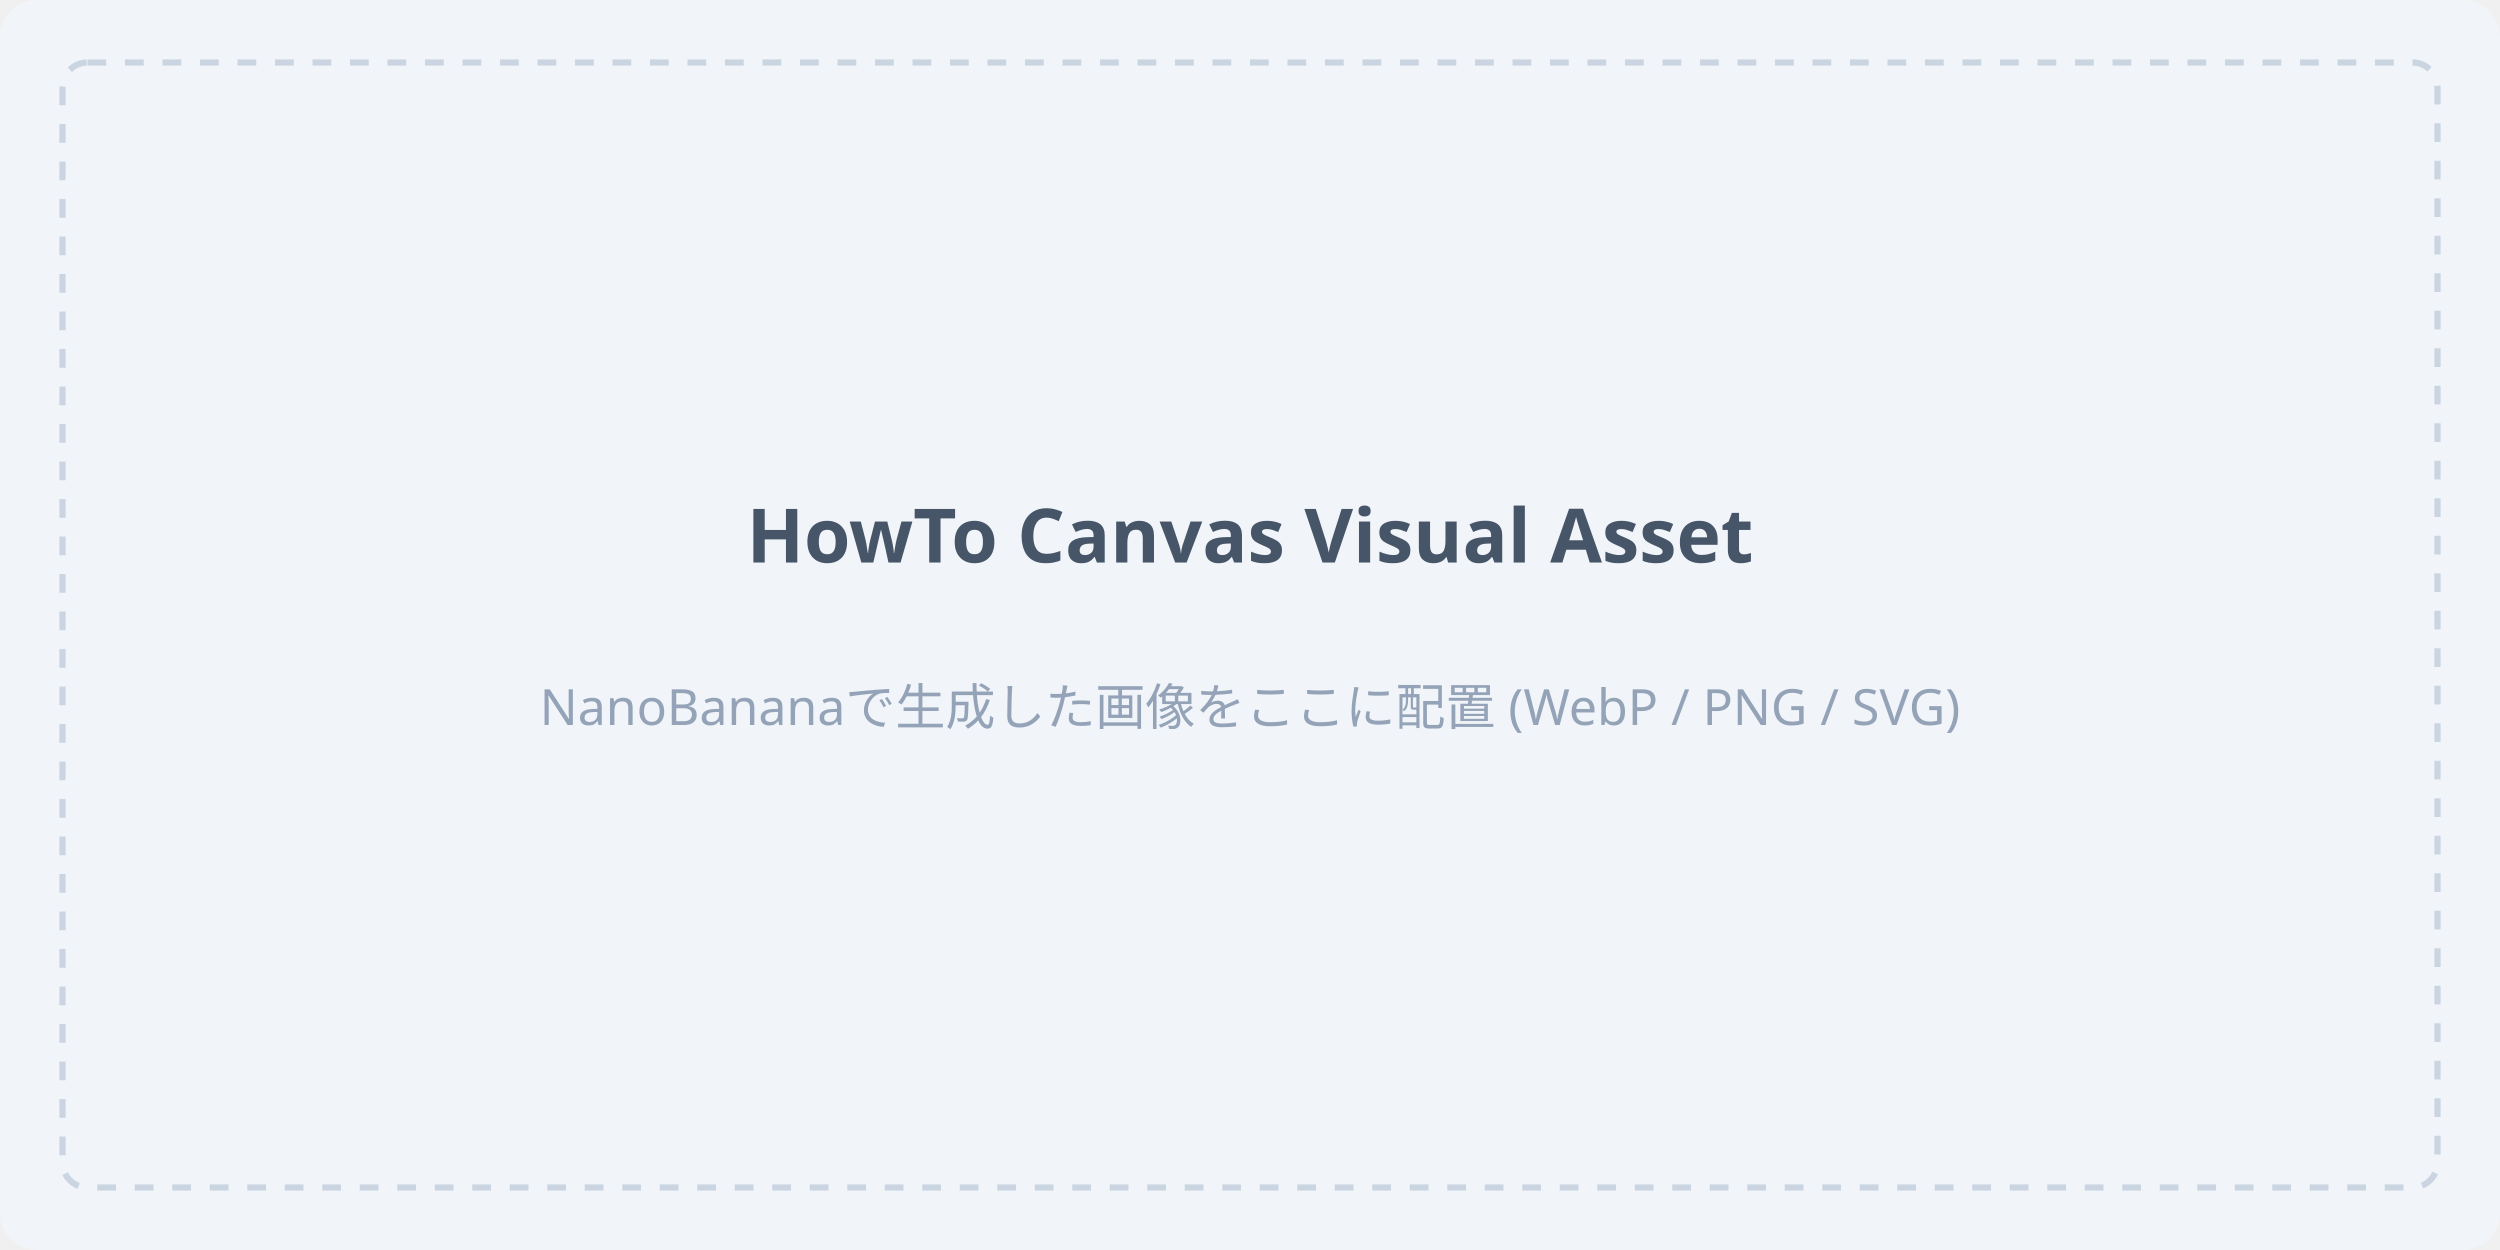
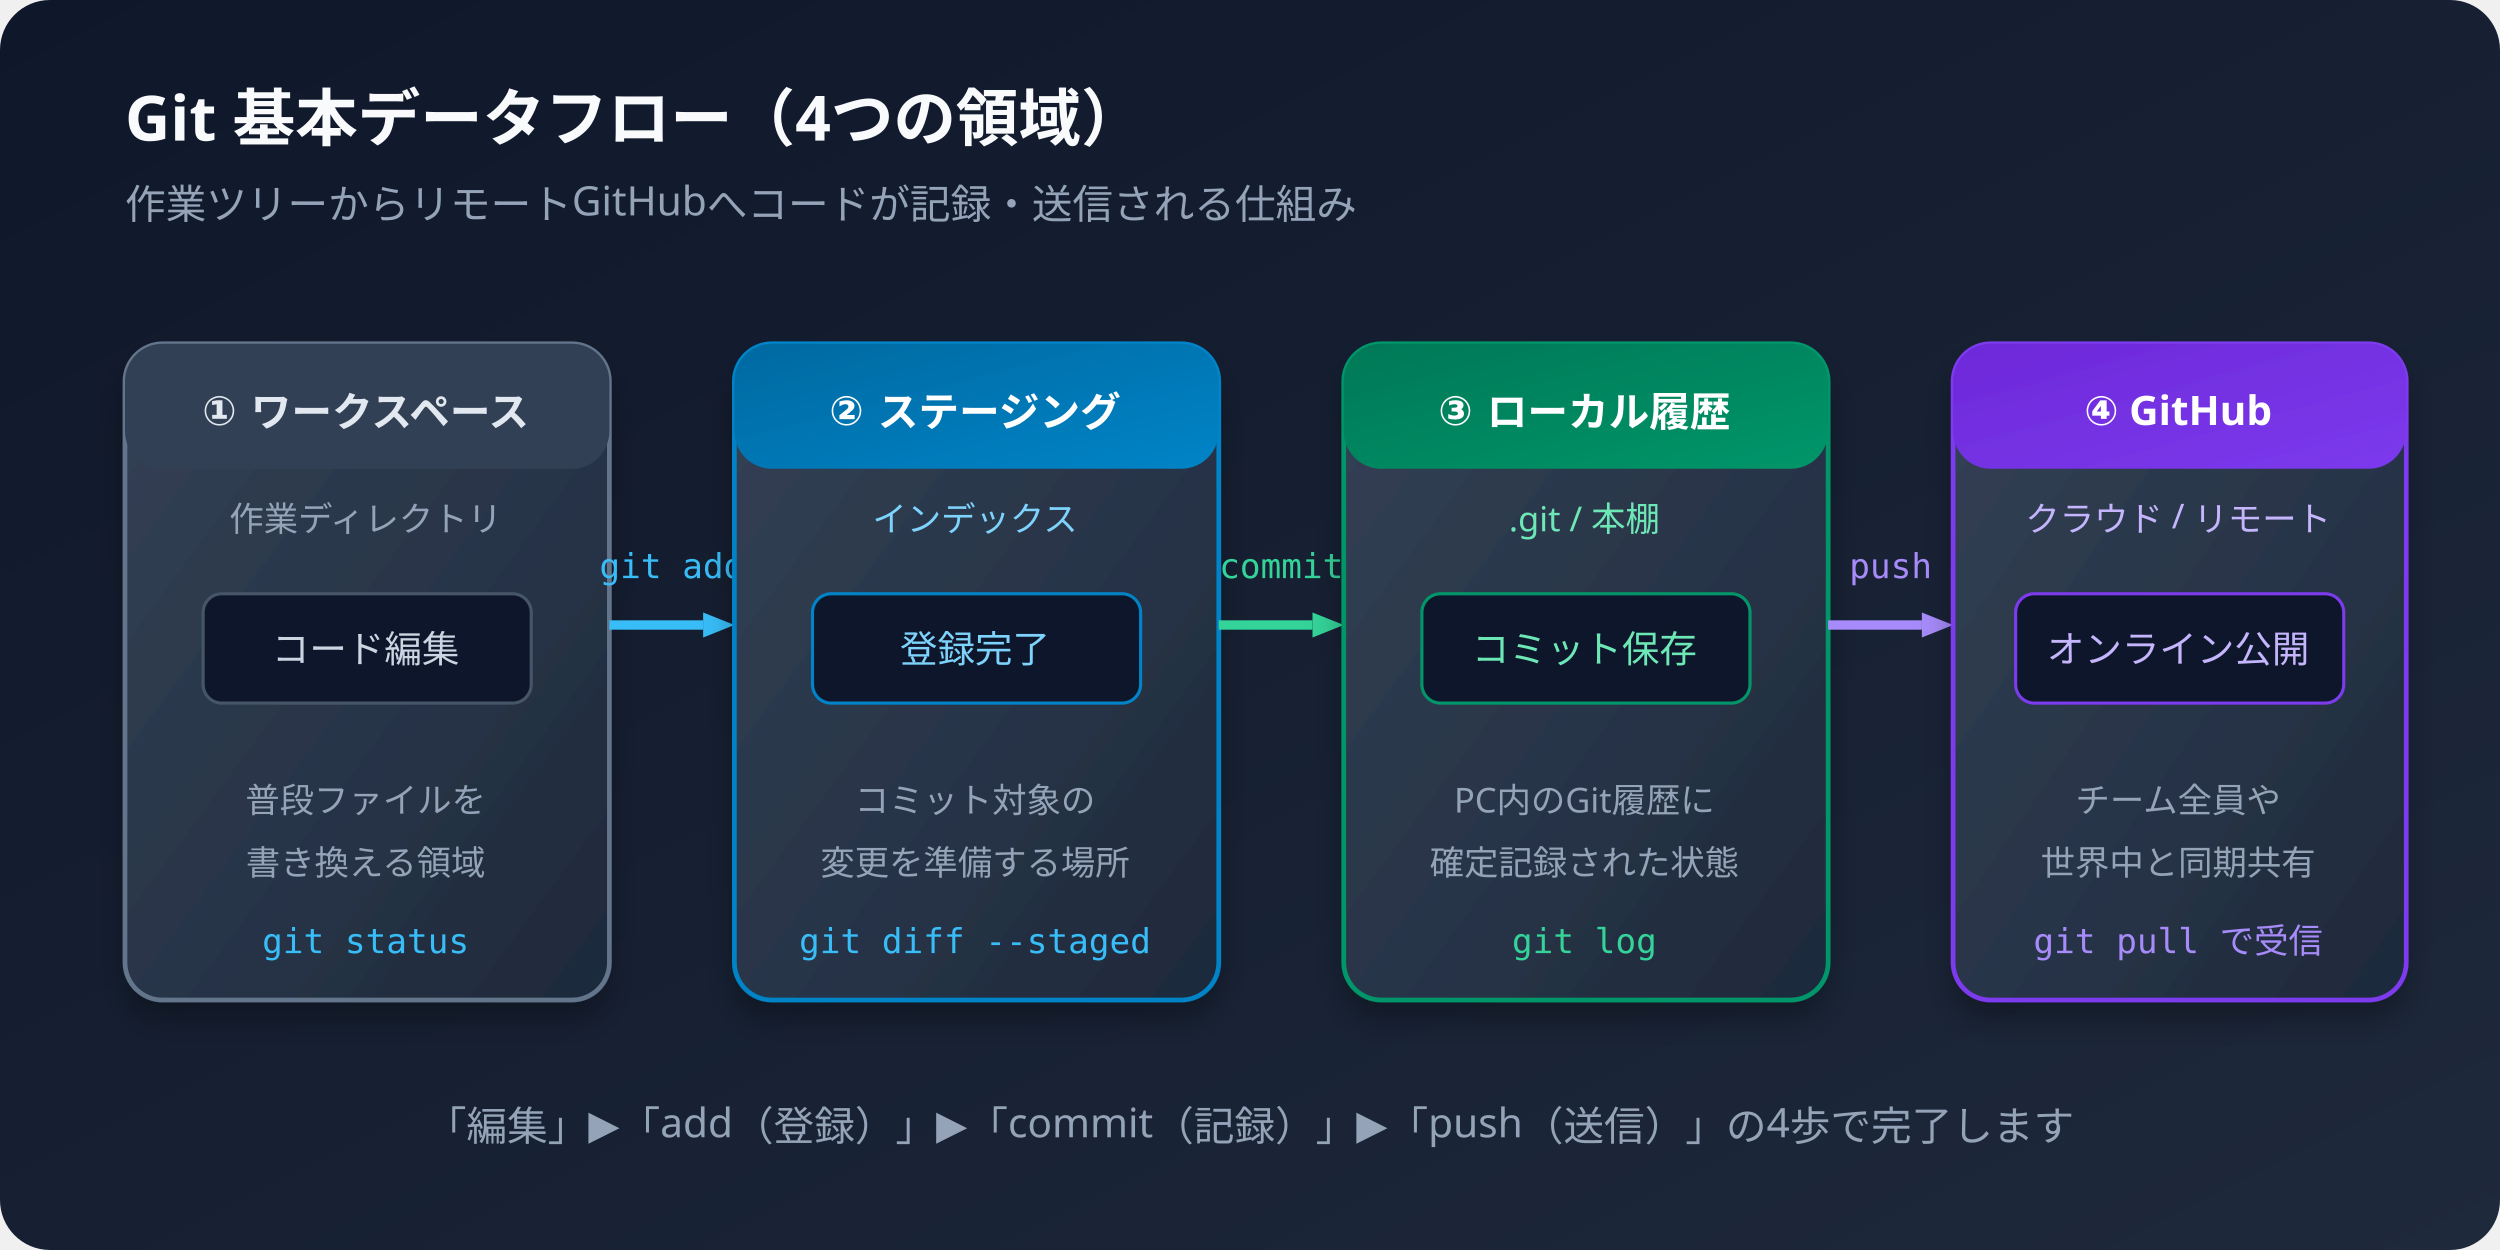
<svg xmlns="http://www.w3.org/2000/svg" viewBox="0 0 800 400" width="100%" height="100%">
-   <rect width="800" height="400" fill="#f1f5f9" rx="12" />
-   <rect x="20" y="20" width="760" height="360" fill="none" stroke="#cbd5e1" stroke-width="2" stroke-dasharray="6,6" rx="8" />
-   <text x="50%" y="45%" text-anchor="middle" font-family="sans-serif" font-size="24" fill="#475569" font-weight="bold">HowTo Canvas Visual Asset</text>
-   <text x="50%" y="58%" text-anchor="middle" font-family="sans-serif" font-size="16" fill="#94a3b8">NanoBananaで生成した画像をここに配置 (WebP / PNG / SVG)</text>
+   <defs>
+     <linearGradient id="bgGrad" x1="0%" y1="0%" x2="100%" y2="100%">
+       <stop offset="0%" stop-color="#0f172a" />
+       <stop offset="100%" stop-color="#1e293b" />
+     </linearGradient>
+     <linearGradient id="local1" x1="0%" y1="0%" x2="100%" y2="100%">
+       <stop offset="0%" stop-color="#334155" />
+       <stop offset="100%" stop-color="#1e293b" />
+     </linearGradient>
+     <linearGradient id="stageGrad" x1="0%" y1="0%" x2="100%" y2="100%">
+       <stop offset="0%" stop-color="#0369a1" />
+       <stop offset="100%" stop-color="#0284c7" />
+     </linearGradient>
+     <linearGradient id="repoGrad" x1="0%" y1="0%" x2="100%" y2="100%">
+       <stop offset="0%" stop-color="#047857" />
+       <stop offset="100%" stop-color="#059669" />
+     </linearGradient>
+     <linearGradient id="remoteGrad" x1="0%" y1="0%" x2="100%" y2="100%">
+       <stop offset="0%" stop-color="#6d28d9" />
+       <stop offset="100%" stop-color="#7c3aed" />
+     </linearGradient>
+     <filter id="shadow" x="-10%" y="-10%" width="120%" height="120%">
+       <feDropShadow dx="0" dy="6" stdDeviation="5" flood-color="#000" flood-opacity="0.3" />
+     </filter>
+   </defs>
+   <rect width="800" height="400" rx="16" fill="url(#bgGrad)" />
+   <text x="40" y="45" fill="#f8fafc" font-family="sans-serif" font-size="20" font-weight="bold">Git 基本データフロー（4つの領域）</text>
+   <text x="40" y="70" fill="#94a3b8" font-family="sans-serif" font-size="13">作業ツリーからリモートGitHubへコードが記録・送信される仕組み</text>
+   <g filter="url(#shadow)">
+     <rect x="40" y="110" width="155" height="210" rx="12" fill="url(#local1)" stroke="#64748b" stroke-width="1.5" />
+     <rect x="40" y="110" width="155" height="40" rx="12" fill="#334155" />
+     <text x="117" y="136" text-anchor="middle" fill="#e2e8f0" font-family="sans-serif" font-size="13" font-weight="bold">① ワークスペース</text>
+     <text x="117" y="170" text-anchor="middle" fill="#94a3b8" font-family="sans-serif" font-size="11">作業ディレクトリ</text>
+     <rect x="65" y="190" width="105" height="35" rx="6" fill="#0f172a" stroke="#475569" />
+     <text x="117" y="212" text-anchor="middle" fill="#cbd5e1" font-family="monospace" font-size="12">コード編集</text>
+     <text x="117" y="260" text-anchor="middle" fill="#94a3b8" font-family="sans-serif" font-size="11">普段ファイルを</text>
+     <text x="117" y="280" text-anchor="middle" fill="#94a3b8" font-family="sans-serif" font-size="11">書き換える領域</text>
+     <text x="117" y="305" text-anchor="middle" fill="#38bdf8" font-family="monospace" font-size="11">git status</text>
+   </g>
+   <path d="M 195 200 L 225 200" stroke="#38bdf8" stroke-width="3" />
+   <polygon points="225,196 235,200 225,204" fill="#38bdf8" />
+   <text x="215" y="185" text-anchor="middle" fill="#38bdf8" font-family="monospace" font-size="11">git add</text>
+   <g filter="url(#shadow)">
+     <rect x="235" y="110" width="155" height="210" rx="12" fill="url(#local1)" stroke="#0284c7" stroke-width="1.5" />
+     <rect x="235" y="110" width="155" height="40" rx="12" fill="url(#stageGrad)" />
+     <text x="312" y="136" text-anchor="middle" fill="#ffffff" font-family="sans-serif" font-size="13" font-weight="bold">② ステージング</text>
+     <text x="312" y="170" text-anchor="middle" fill="#7dd3fc" font-family="sans-serif" font-size="11">インデックス</text>
+     <rect x="260" y="190" width="105" height="35" rx="6" fill="#0f172a" stroke="#0284c7" />
+     <text x="312" y="212" text-anchor="middle" fill="#7dd3fc" font-family="monospace" font-size="12">登録完了</text>
+     <text x="312" y="260" text-anchor="middle" fill="#94a3b8" font-family="sans-serif" font-size="11">コミット対象の</text>
+     <text x="312" y="280" text-anchor="middle" fill="#94a3b8" font-family="sans-serif" font-size="11">変更を準備する場所</text>
+     <text x="312" y="305" text-anchor="middle" fill="#38bdf8" font-family="monospace" font-size="11">git diff --staged</text>
+   </g>
+   <path d="M 390 200 L 420 200" stroke="#34d399" stroke-width="3" />
+   <polygon points="420,196 430,200 420,204" fill="#34d399" />
+   <text x="410" y="185" text-anchor="middle" fill="#34d399" font-family="monospace" font-size="11">commit</text>
+   <g filter="url(#shadow)">
+     <rect x="430" y="110" width="155" height="210" rx="12" fill="url(#local1)" stroke="#059669" stroke-width="1.5" />
+     <rect x="430" y="110" width="155" height="40" rx="12" fill="url(#repoGrad)" />
+     <text x="507" y="136" text-anchor="middle" fill="#ffffff" font-family="sans-serif" font-size="13" font-weight="bold">③ ローカル履歴</text>
+     <text x="507" y="170" text-anchor="middle" fill="#6ee7b7" font-family="sans-serif" font-size="11">.git / 本棚</text>
+     <rect x="455" y="190" width="105" height="35" rx="6" fill="#0f172a" stroke="#059669" />
+     <text x="507" y="212" text-anchor="middle" fill="#6ee7b7" font-family="monospace" font-size="12">コミット保存</text>
+     <text x="507" y="260" text-anchor="middle" fill="#94a3b8" font-family="sans-serif" font-size="11">PC内のGit履歴に</text>
+     <text x="507" y="280" text-anchor="middle" fill="#94a3b8" font-family="sans-serif" font-size="11">確定記録された状態</text>
+     <text x="507" y="305" text-anchor="middle" fill="#34d399" font-family="monospace" font-size="11">git log</text>
+   </g>
+   <path d="M 585 200 L 615 200" stroke="#a78bfa" stroke-width="3" />
+   <polygon points="615,196 625,200 615,204" fill="#a78bfa" />
+   <text x="605" y="185" text-anchor="middle" fill="#a78bfa" font-family="monospace" font-size="11">push</text>
+   <g filter="url(#shadow)">
+     <rect x="625" y="110" width="145" height="210" rx="12" fill="url(#local1)" stroke="#7c3aed" stroke-width="1.5" />
+     <rect x="625" y="110" width="145" height="40" rx="12" fill="url(#remoteGrad)" />
+     <text x="697" y="136" text-anchor="middle" fill="#ffffff" font-family="sans-serif" font-size="13" font-weight="bold">④ GitHub</text>
+     <text x="697" y="170" text-anchor="middle" fill="#c4b5fd" font-family="sans-serif" font-size="11">クラウド / リモート</text>
+     <rect x="645" y="190" width="105" height="35" rx="6" fill="#0f172a" stroke="#7c3aed" />
+     <text x="697" y="212" text-anchor="middle" fill="#c4b5fd" font-family="monospace" font-size="12">オンライン公開</text>
+     <text x="697" y="260" text-anchor="middle" fill="#94a3b8" font-family="sans-serif" font-size="11">チーム全員や</text>
+     <text x="697" y="280" text-anchor="middle" fill="#94a3b8" font-family="sans-serif" font-size="11">世界中と同期共有</text>
+     <text x="697" y="305" text-anchor="middle" fill="#a78bfa" font-family="monospace" font-size="11">git pull で受信</text>
+   </g>
+   <text x="400" y="365" text-anchor="middle" fill="#94a3b8" font-family="sans-serif" font-size="13">
+     「編集」▶「add（登録）」▶「commit（記録）」▶「push（送信）」の4歩で完了します
+   </text>
</svg>
